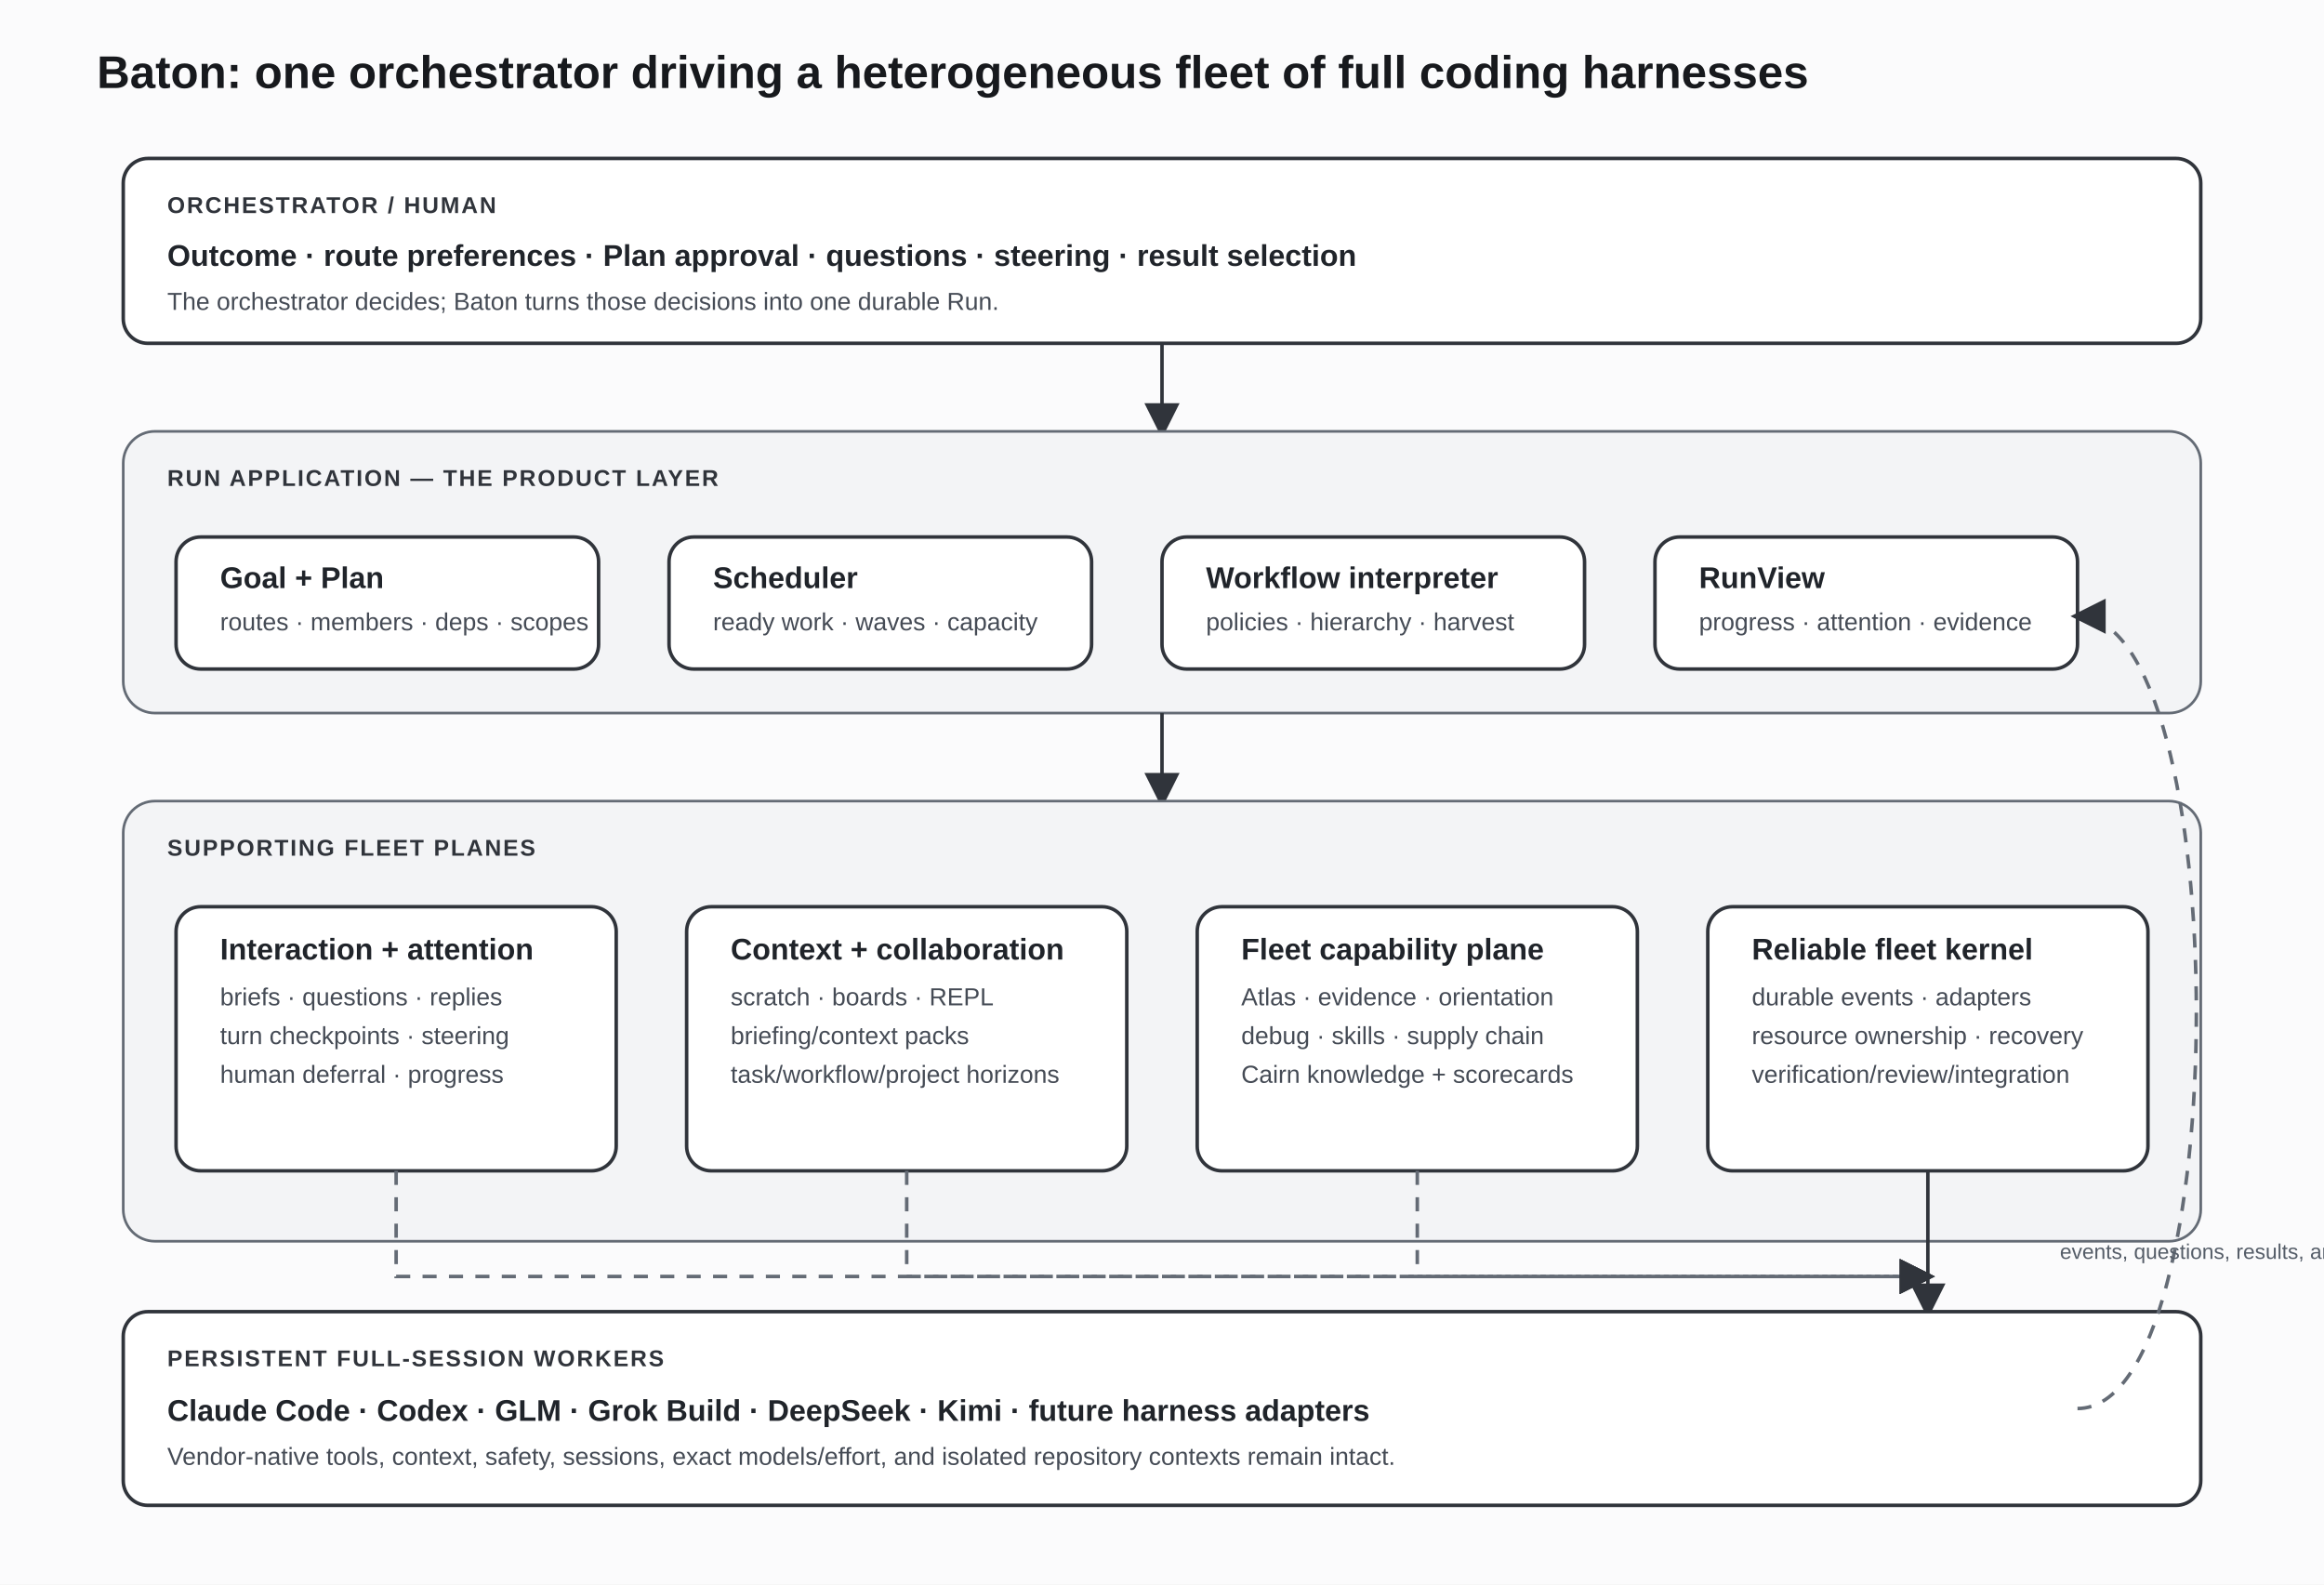
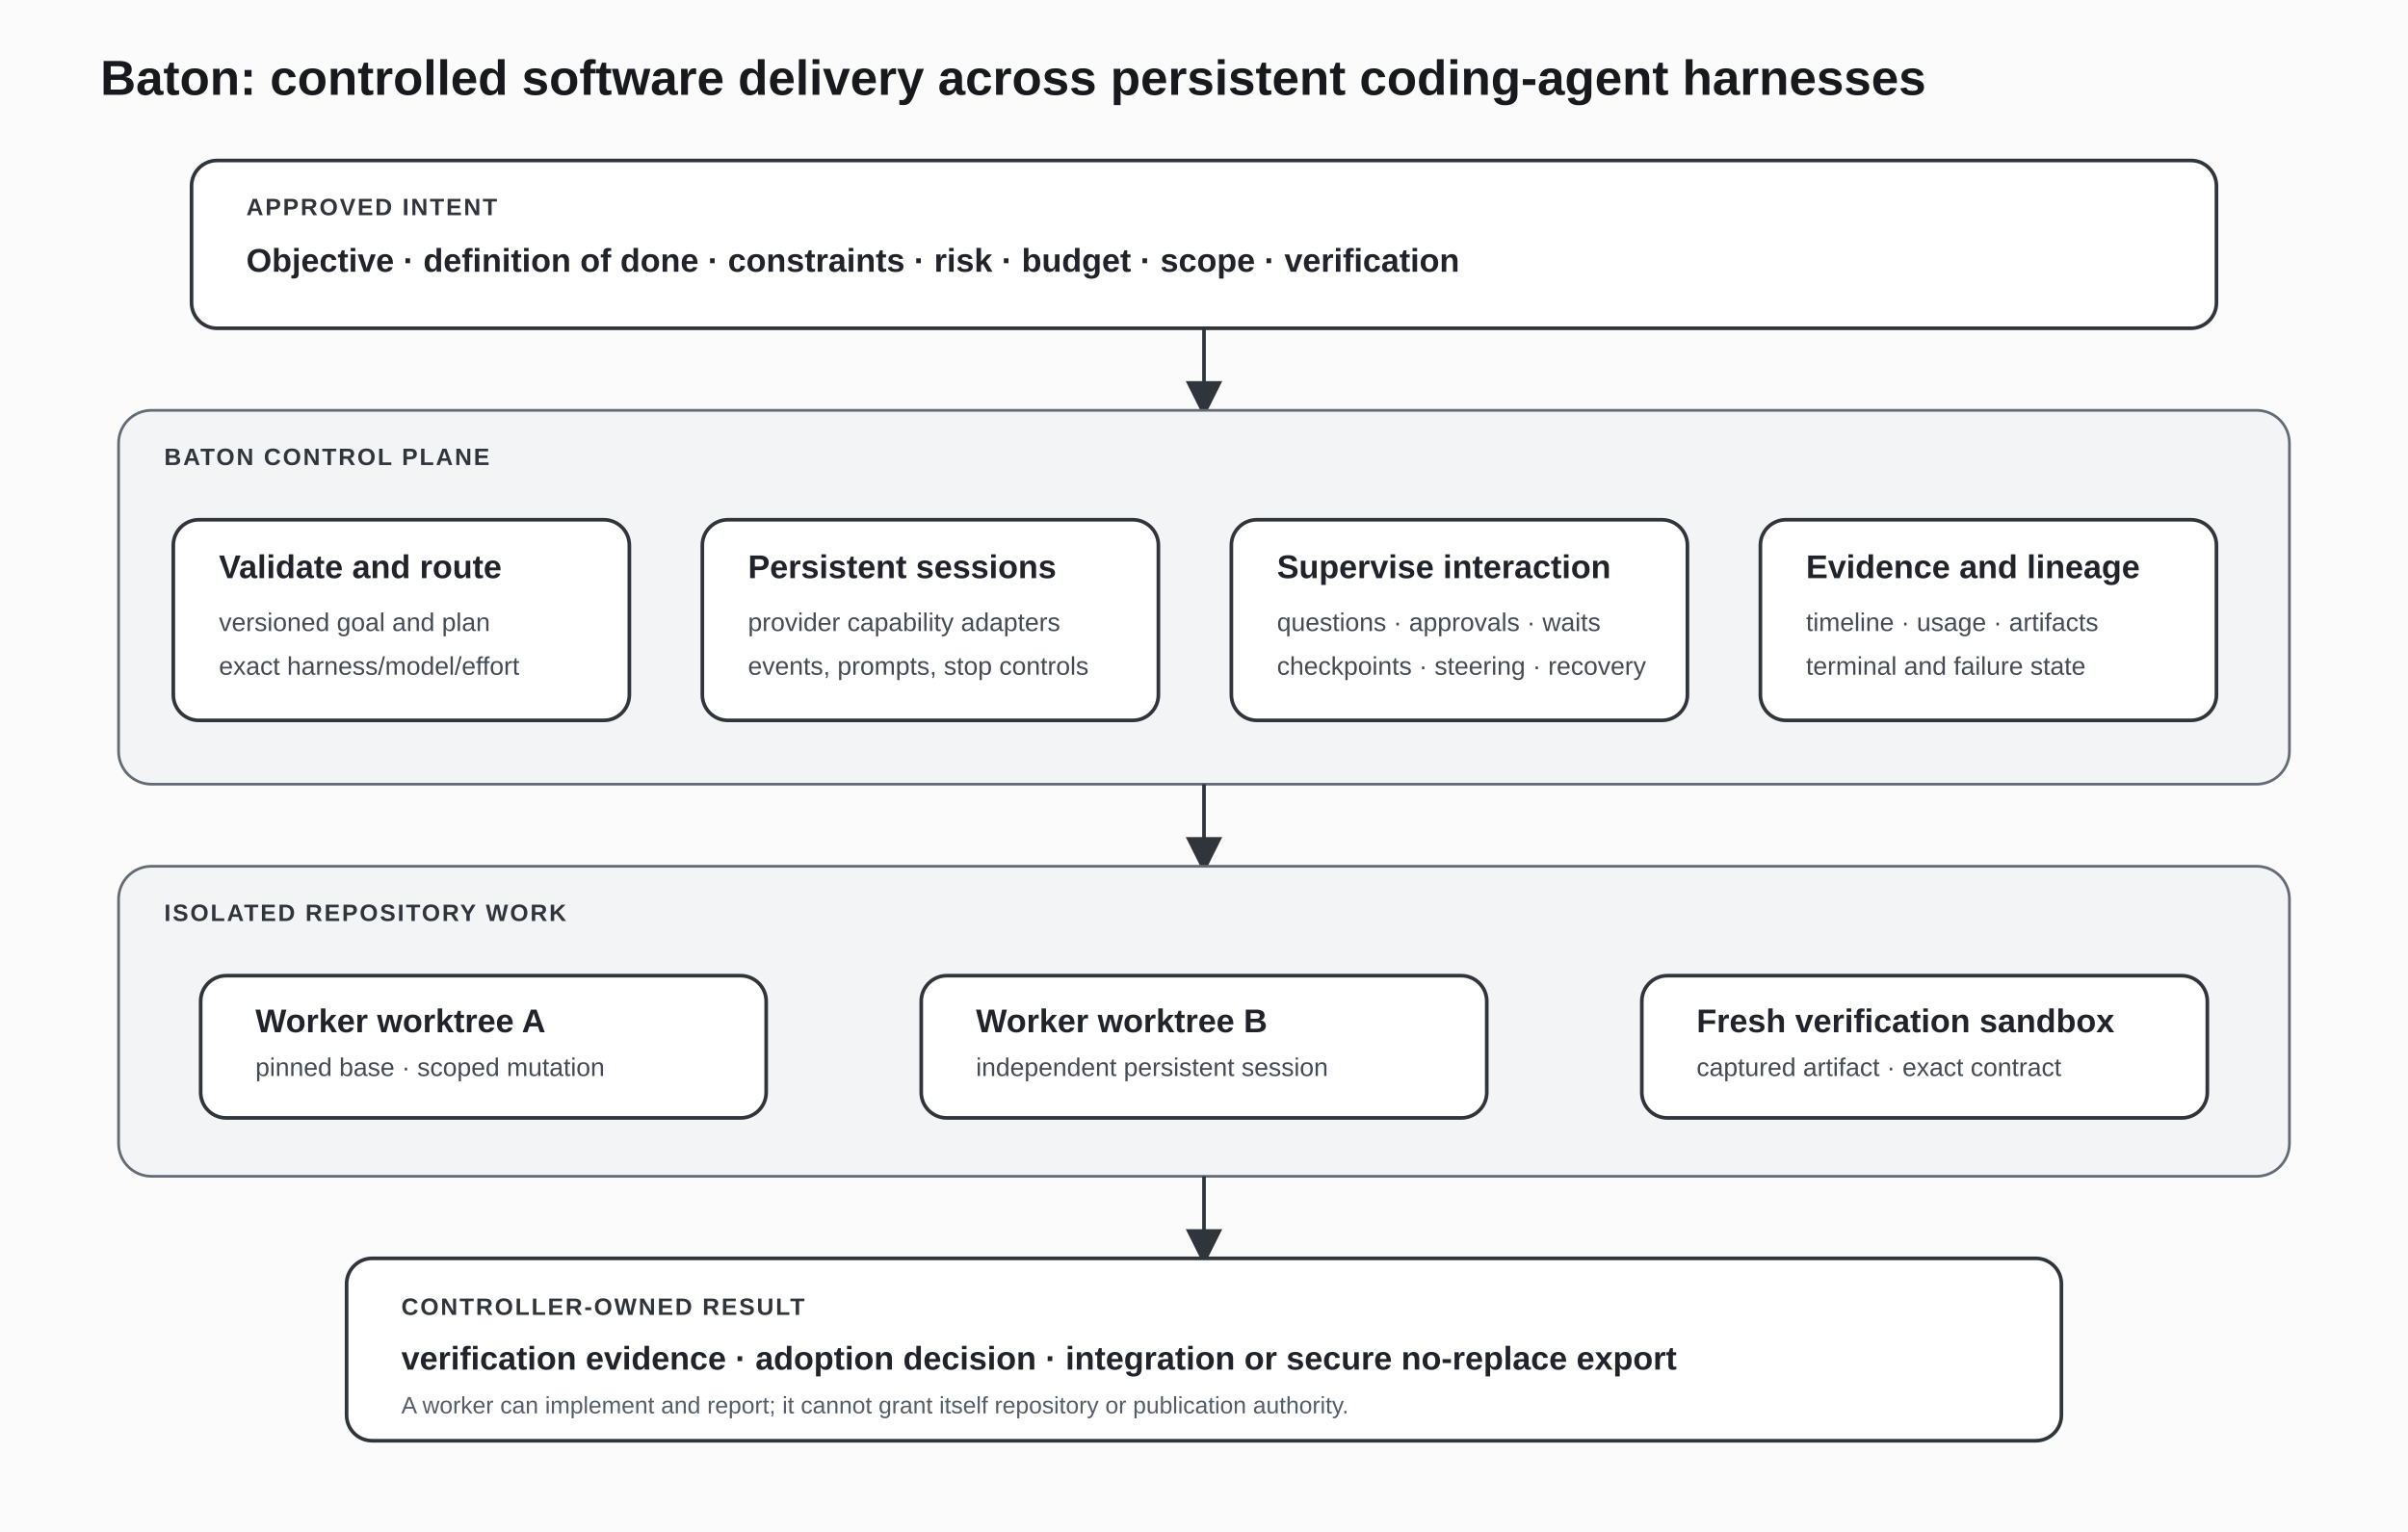
- <svg xmlns="http://www.w3.org/2000/svg" width="1320" height="900" viewBox="0 0 1320 900" role="img" aria-labelledby="title desc">
+ <svg xmlns="http://www.w3.org/2000/svg" width="1320" height="840" viewBox="0 0 1320 840" role="img" aria-labelledby="title desc">
  <defs>
    <marker id="arrow" markerWidth="10" markerHeight="10" refX="8" refY="5" orient="auto">
      <path d="M0,0 L10,5 L0,10 Z" fill="#30343b" />
    </marker>
    <style>
-       .bg{fill:#fbfbfc}.box{fill:#fff;stroke:#30343b;stroke-width:2;rx:14}
-       .group{fill:#f3f4f6;stroke:#646b75;stroke-width:1.5;rx:18}
-       .title{font:700 26px Arial,sans-serif;fill:#17191d}
-       .head{font:700 17px Arial,sans-serif;fill:#20242a}
-       .body{font:14px Arial,sans-serif;fill:#454b55}
-       .label{font:700 13px Arial,sans-serif;fill:#30343b;letter-spacing:1px}
-       .small{font:12px Arial,sans-serif;fill:#555d68}
-       .arrow{stroke:#30343b;stroke-width:2;fill:none;marker-end:url(#arrow)}
-       .dash{stroke:#646b75;stroke-width:2;stroke-dasharray:8 7;fill:none;marker-end:url(#arrow)}
+       .bg{fill:#fbfbfc}.box{fill:#fff;stroke:#30343b;stroke-width:2;rx:14}.group{fill:#f3f4f6;stroke:#646b75;stroke-width:1.5;rx:18}
+       .title{font:700 27px Arial,sans-serif;fill:#17191d}.label{font:700 13px Arial,sans-serif;fill:#30343b;letter-spacing:1px}.head{font:700 18px Arial,sans-serif;fill:#20242a}.body{font:14px Arial,sans-serif;fill:#454b55}.small{font:13px Arial,sans-serif;fill:#555d68}.arrow{stroke:#30343b;stroke-width:2;fill:none;marker-end:url(#arrow)}
    </style>
  </defs>
-   <rect class="bg" width="1320" height="900" />
-   <text x="55" y="50" class="title">Baton: one orchestrator driving a heterogeneous fleet of full coding harnesses</text>
-   <rect class="box" x="70" y="90" width="1180" height="105" />
-   <text x="95" y="121" class="label">ORCHESTRATOR / HUMAN</text>
-   <text x="95" y="151" class="head">Outcome · route preferences · Plan approval · questions · steering · result selection</text>
-   <text x="95" y="176" class="body">The orchestrator decides; Baton turns those decisions into one durable Run.</text>
-   <path class="arrow" d="M660 195 L660 245" />
-   <rect class="group" x="70" y="245" width="1180" height="160" />
-   <text x="95" y="276" class="label">RUN APPLICATION — THE PRODUCT LAYER</text>
-   <rect class="box" x="100" y="305" width="240" height="75" />
-   <text x="125" y="334" class="head">Goal + Plan</text>
-   <text x="125" y="358" class="body">routes · members · deps · scopes</text>
-   <rect class="box" x="380" y="305" width="240" height="75" />
-   <text x="405" y="334" class="head">Scheduler</text>
-   <text x="405" y="358" class="body">ready work · waves · capacity</text>
-   <rect class="box" x="660" y="305" width="240" height="75" />
-   <text x="685" y="334" class="head">Workflow interpreter</text>
-   <text x="685" y="358" class="body">policies · hierarchy · harvest</text>
-   <rect class="box" x="940" y="305" width="240" height="75" />
-   <text x="965" y="334" class="head">RunView</text>
-   <text x="965" y="358" class="body">progress · attention · evidence</text>
-   <path class="arrow" d="M660 405 L660 455" />
-   <rect class="group" x="70" y="455" width="1180" height="250" />
-   <text x="95" y="486" class="label">SUPPORTING FLEET PLANES</text>
-   <rect class="box" x="100" y="515" width="250" height="150" />
-   <text x="125" y="545" class="head">Interaction + attention</text>
-   <text x="125" y="571" class="body">briefs · questions · replies</text>
-   <text x="125" y="593" class="body">turn checkpoints · steering</text>
-   <text x="125" y="615" class="body">human deferral · progress</text>
-   <rect class="box" x="390" y="515" width="250" height="150" />
-   <text x="415" y="545" class="head">Context + collaboration</text>
-   <text x="415" y="571" class="body">scratch · boards · REPL</text>
-   <text x="415" y="593" class="body">briefing/context packs</text>
-   <text x="415" y="615" class="body">task/workflow/project horizons</text>
-   <rect class="box" x="680" y="515" width="250" height="150" />
-   <text x="705" y="545" class="head">Fleet capability plane</text>
-   <text x="705" y="571" class="body">Atlas · evidence · orientation</text>
-   <text x="705" y="593" class="body">debug · skills · supply chain</text>
-   <text x="705" y="615" class="body">Cairn knowledge + scorecards</text>
-   <rect class="box" x="970" y="515" width="250" height="150" />
-   <text x="995" y="545" class="head">Reliable fleet kernel</text>
-   <text x="995" y="571" class="body">durable events · adapters</text>
-   <text x="995" y="593" class="body">resource ownership · recovery</text>
-   <text x="995" y="615" class="body">verification/review/integration</text>
-   <path class="arrow" d="M1095 665 L1095 745" />
-   <path class="dash" d="M805 665 L805 725 L1095 725" />
-   <path class="dash" d="M515 665 L515 725 L1095 725" />
-   <path class="dash" d="M225 665 L225 725 L1095 725" />
-   <rect class="box" x="70" y="745" width="1180" height="110" />
-   <text x="95" y="776" class="label">PERSISTENT FULL-SESSION WORKERS</text>
-   <text x="95" y="807" class="head">Claude Code · Codex · GLM · Grok Build · DeepSeek · Kimi · future harness adapters</text>
-   <text x="95" y="832" class="body">Vendor-native tools, context, safety, sessions, exact models/effort, and isolated repository contexts remain intact.</text>
-   <path class="dash" d="M1180 800 C1270 800 1270 350 1180 350" />
-   <text x="1170" y="715" class="small">events, questions, results, and attention return to the RunView</text>
+   <rect class="bg" width="1320" height="840" />
+   <text x="55" y="52" class="title">Baton: controlled software delivery across persistent coding-agent harnesses</text>
+   <rect class="box" x="105" y="88" width="1110" height="92" />
+   <text x="135" y="118" class="label">APPROVED INTENT</text>
+   <text x="135" y="149" class="head">Objective · definition of done · constraints · risk · budget · scope · verification</text>
+   <path class="arrow" d="M660 180 L660 225" />
+   <rect class="group" x="65" y="225" width="1190" height="205" />
+   <text x="90" y="255" class="label">BATON CONTROL PLANE</text>
+   <rect class="box" x="95" y="285" width="250" height="110" />
+   <text x="120" y="317" class="head">Validate and route</text>
+   <text x="120" y="346" class="body">versioned goal and plan</text>
+   <text x="120" y="370" class="body">exact harness/model/effort</text>
+   <rect class="box" x="385" y="285" width="250" height="110" />
+   <text x="410" y="317" class="head">Persistent sessions</text>
+   <text x="410" y="346" class="body">provider capability adapters</text>
+   <text x="410" y="370" class="body">events, prompts, stop controls</text>
+   <rect class="box" x="675" y="285" width="250" height="110" />
+   <text x="700" y="317" class="head">Supervise interaction</text>
+   <text x="700" y="346" class="body">questions · approvals · waits</text>
+   <text x="700" y="370" class="body">checkpoints · steering · recovery</text>
+   <rect class="box" x="965" y="285" width="250" height="110" />
+   <text x="990" y="317" class="head">Evidence and lineage</text>
+   <text x="990" y="346" class="body">timeline · usage · artifacts</text>
+   <text x="990" y="370" class="body">terminal and failure state</text>
+   <path class="arrow" d="M660 430 L660 475" />
+   <rect class="group" x="65" y="475" width="1190" height="170" />
+   <text x="90" y="505" class="label">ISOLATED REPOSITORY WORK</text>
+   <rect class="box" x="110" y="535" width="310" height="78" />
+   <text x="140" y="566" class="head">Worker worktree A</text>
+   <text x="140" y="590" class="body">pinned base · scoped mutation</text>
+   <rect class="box" x="505" y="535" width="310" height="78" />
+   <text x="535" y="566" class="head">Worker worktree B</text>
+   <text x="535" y="590" class="body">independent persistent session</text>
+   <rect class="box" x="900" y="535" width="310" height="78" />
+   <text x="930" y="566" class="head">Fresh verification sandbox</text>
+   <text x="930" y="590" class="body">captured artifact · exact contract</text>
+   <path class="arrow" d="M660 645 L660 690" />
+   <rect class="box" x="190" y="690" width="940" height="100" />
+   <text x="220" y="721" class="label">CONTROLLER-OWNED RESULT</text>
+   <text x="220" y="751" class="head">verification evidence · adoption decision · integration or secure no-replace export</text>
+   <text x="220" y="775" class="small">A worker can implement and report; it cannot grant itself repository or publication authority.</text>
</svg>
